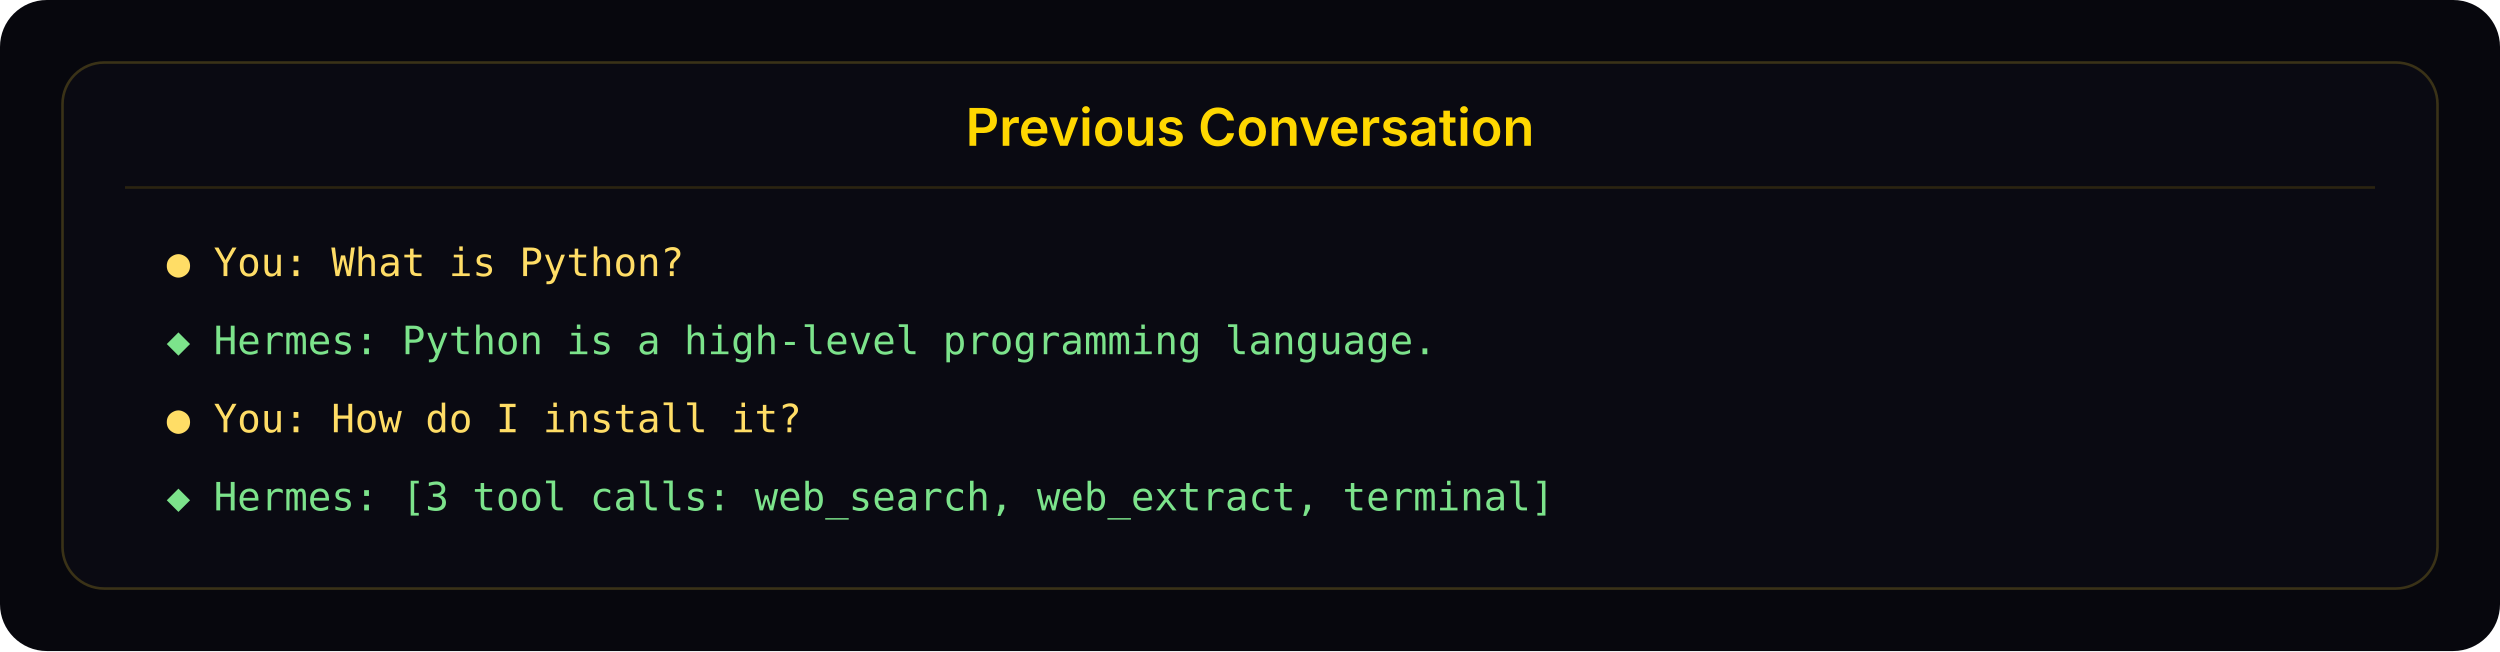
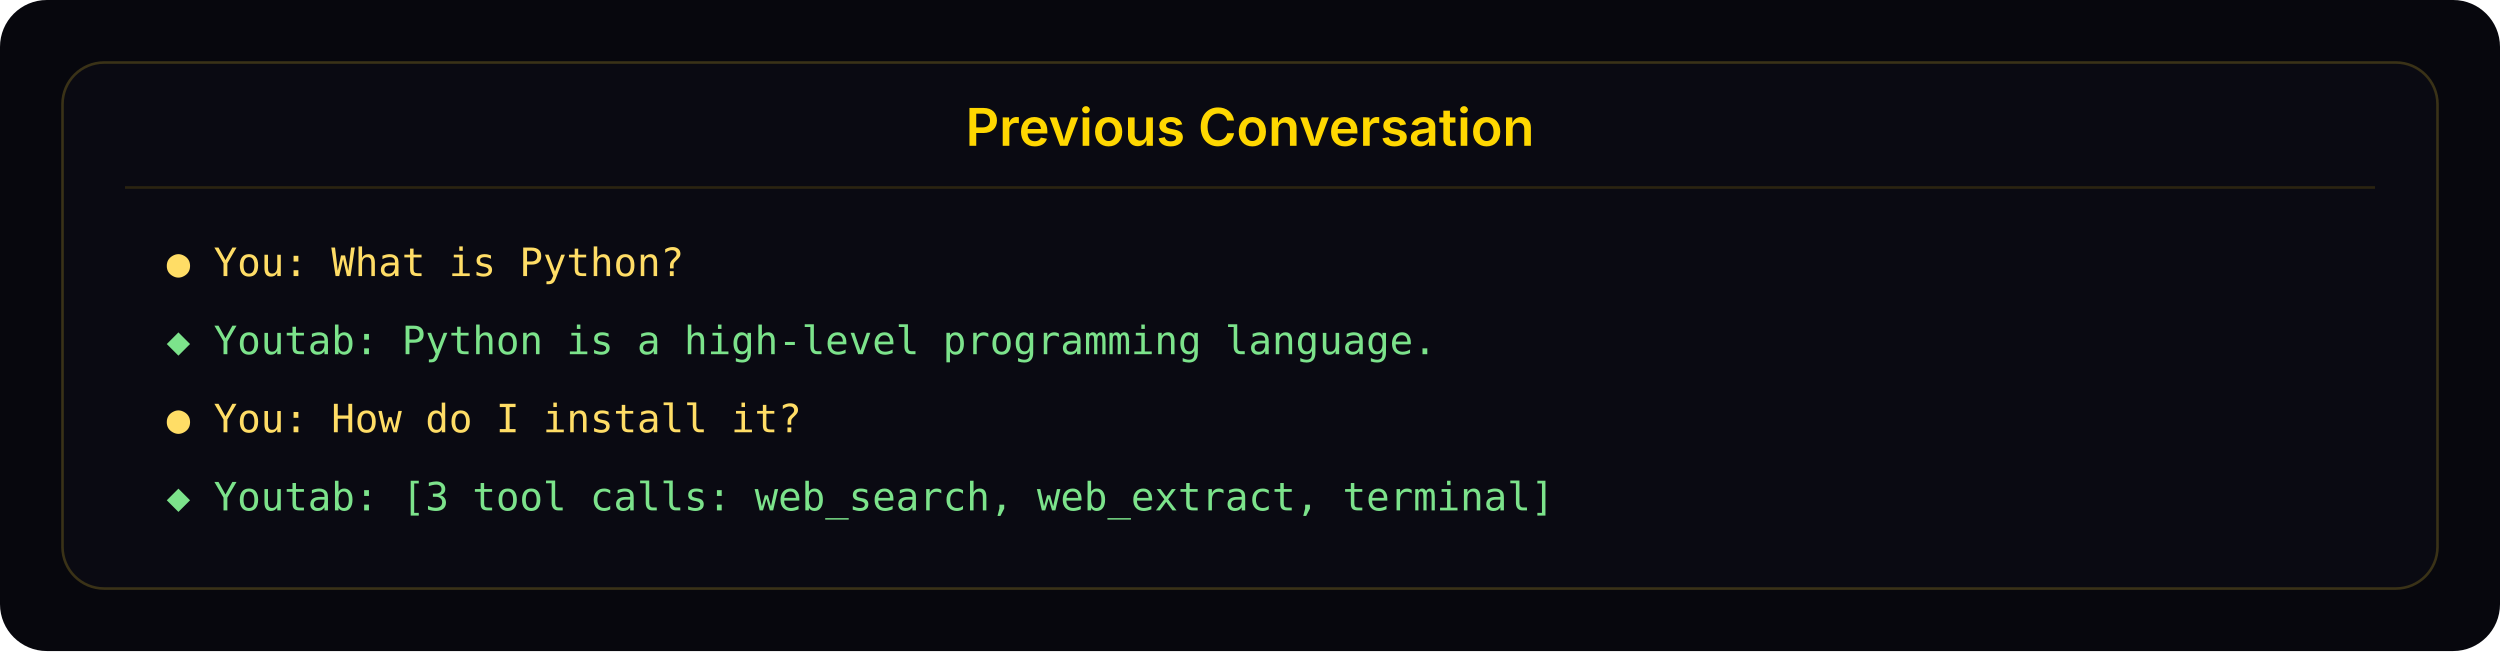
<svg xmlns="http://www.w3.org/2000/svg" width="960" height="250" viewBox="0 0 960 250" role="img" aria-labelledby="title desc">
  <rect width="960" height="250" rx="18" fill="#07070d" />
  <rect x="24" y="24" width="912" height="202" rx="16" fill="#0a0a12" stroke="#3a3217" />
  <text x="480" y="56" text-anchor="middle" fill="#ffd700" font-family="Inter, sans-serif" font-size="20" font-weight="600">Previous Conversation</text>
  <line x1="48" y1="72" x2="912" y2="72" stroke="#2b2410" />
  <text x="64" y="106" fill="#ffdd66" font-family="JetBrains Mono, monospace" font-size="15">● You: What is Python?</text>
-   <text x="64" y="136" fill="#7ce38b" font-family="JetBrains Mono, monospace" font-size="15">◆ Hermes: Python is a high-level programming language.</text>
+   <text x="64" y="136" fill="#7ce38b" font-family="JetBrains Mono, monospace" font-size="15">◆ Youtab: Python is a high-level programming language.</text>
  <text x="64" y="166" fill="#ffdd66" font-family="JetBrains Mono, monospace" font-size="15">● You: How do I install it?</text>
-   <text x="64" y="196" fill="#7ce38b" font-family="JetBrains Mono, monospace" font-size="15">◆ Hermes: [3 tool calls: web_search, web_extract, terminal]</text>
+   <text x="64" y="196" fill="#7ce38b" font-family="JetBrains Mono, monospace" font-size="15">◆ Youtab: [3 tool calls: web_search, web_extract, terminal]</text>
</svg>
